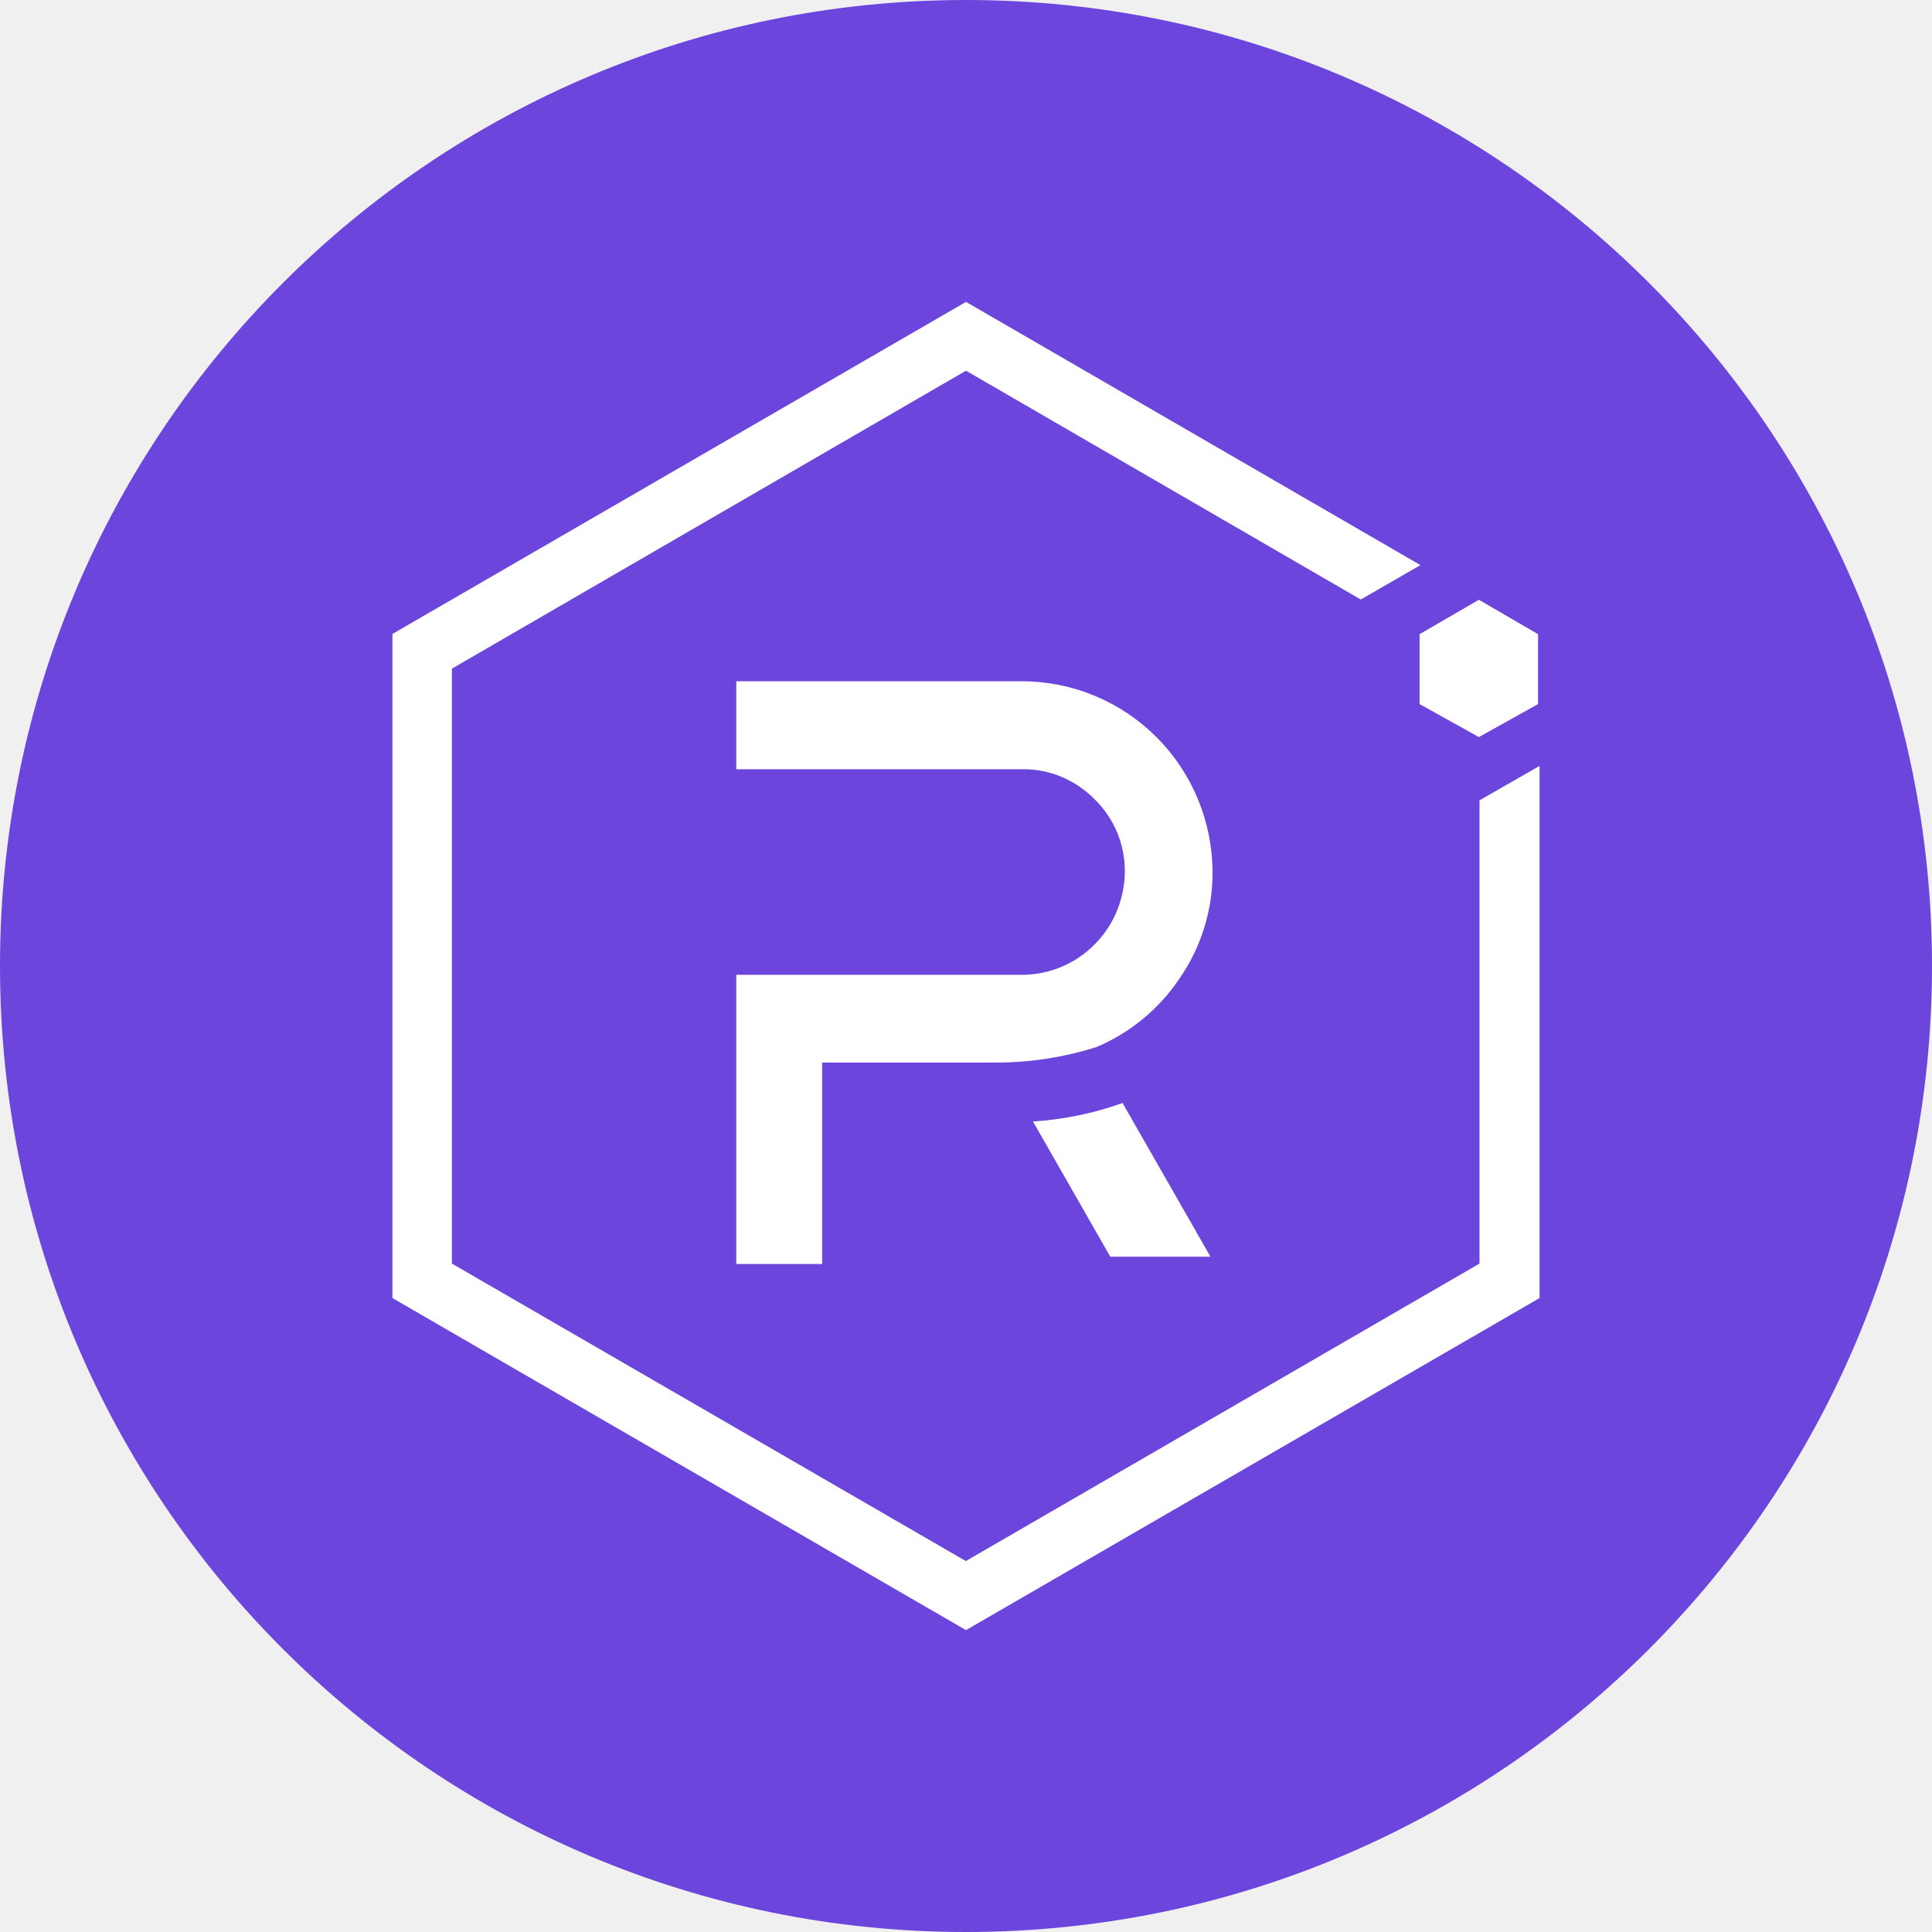
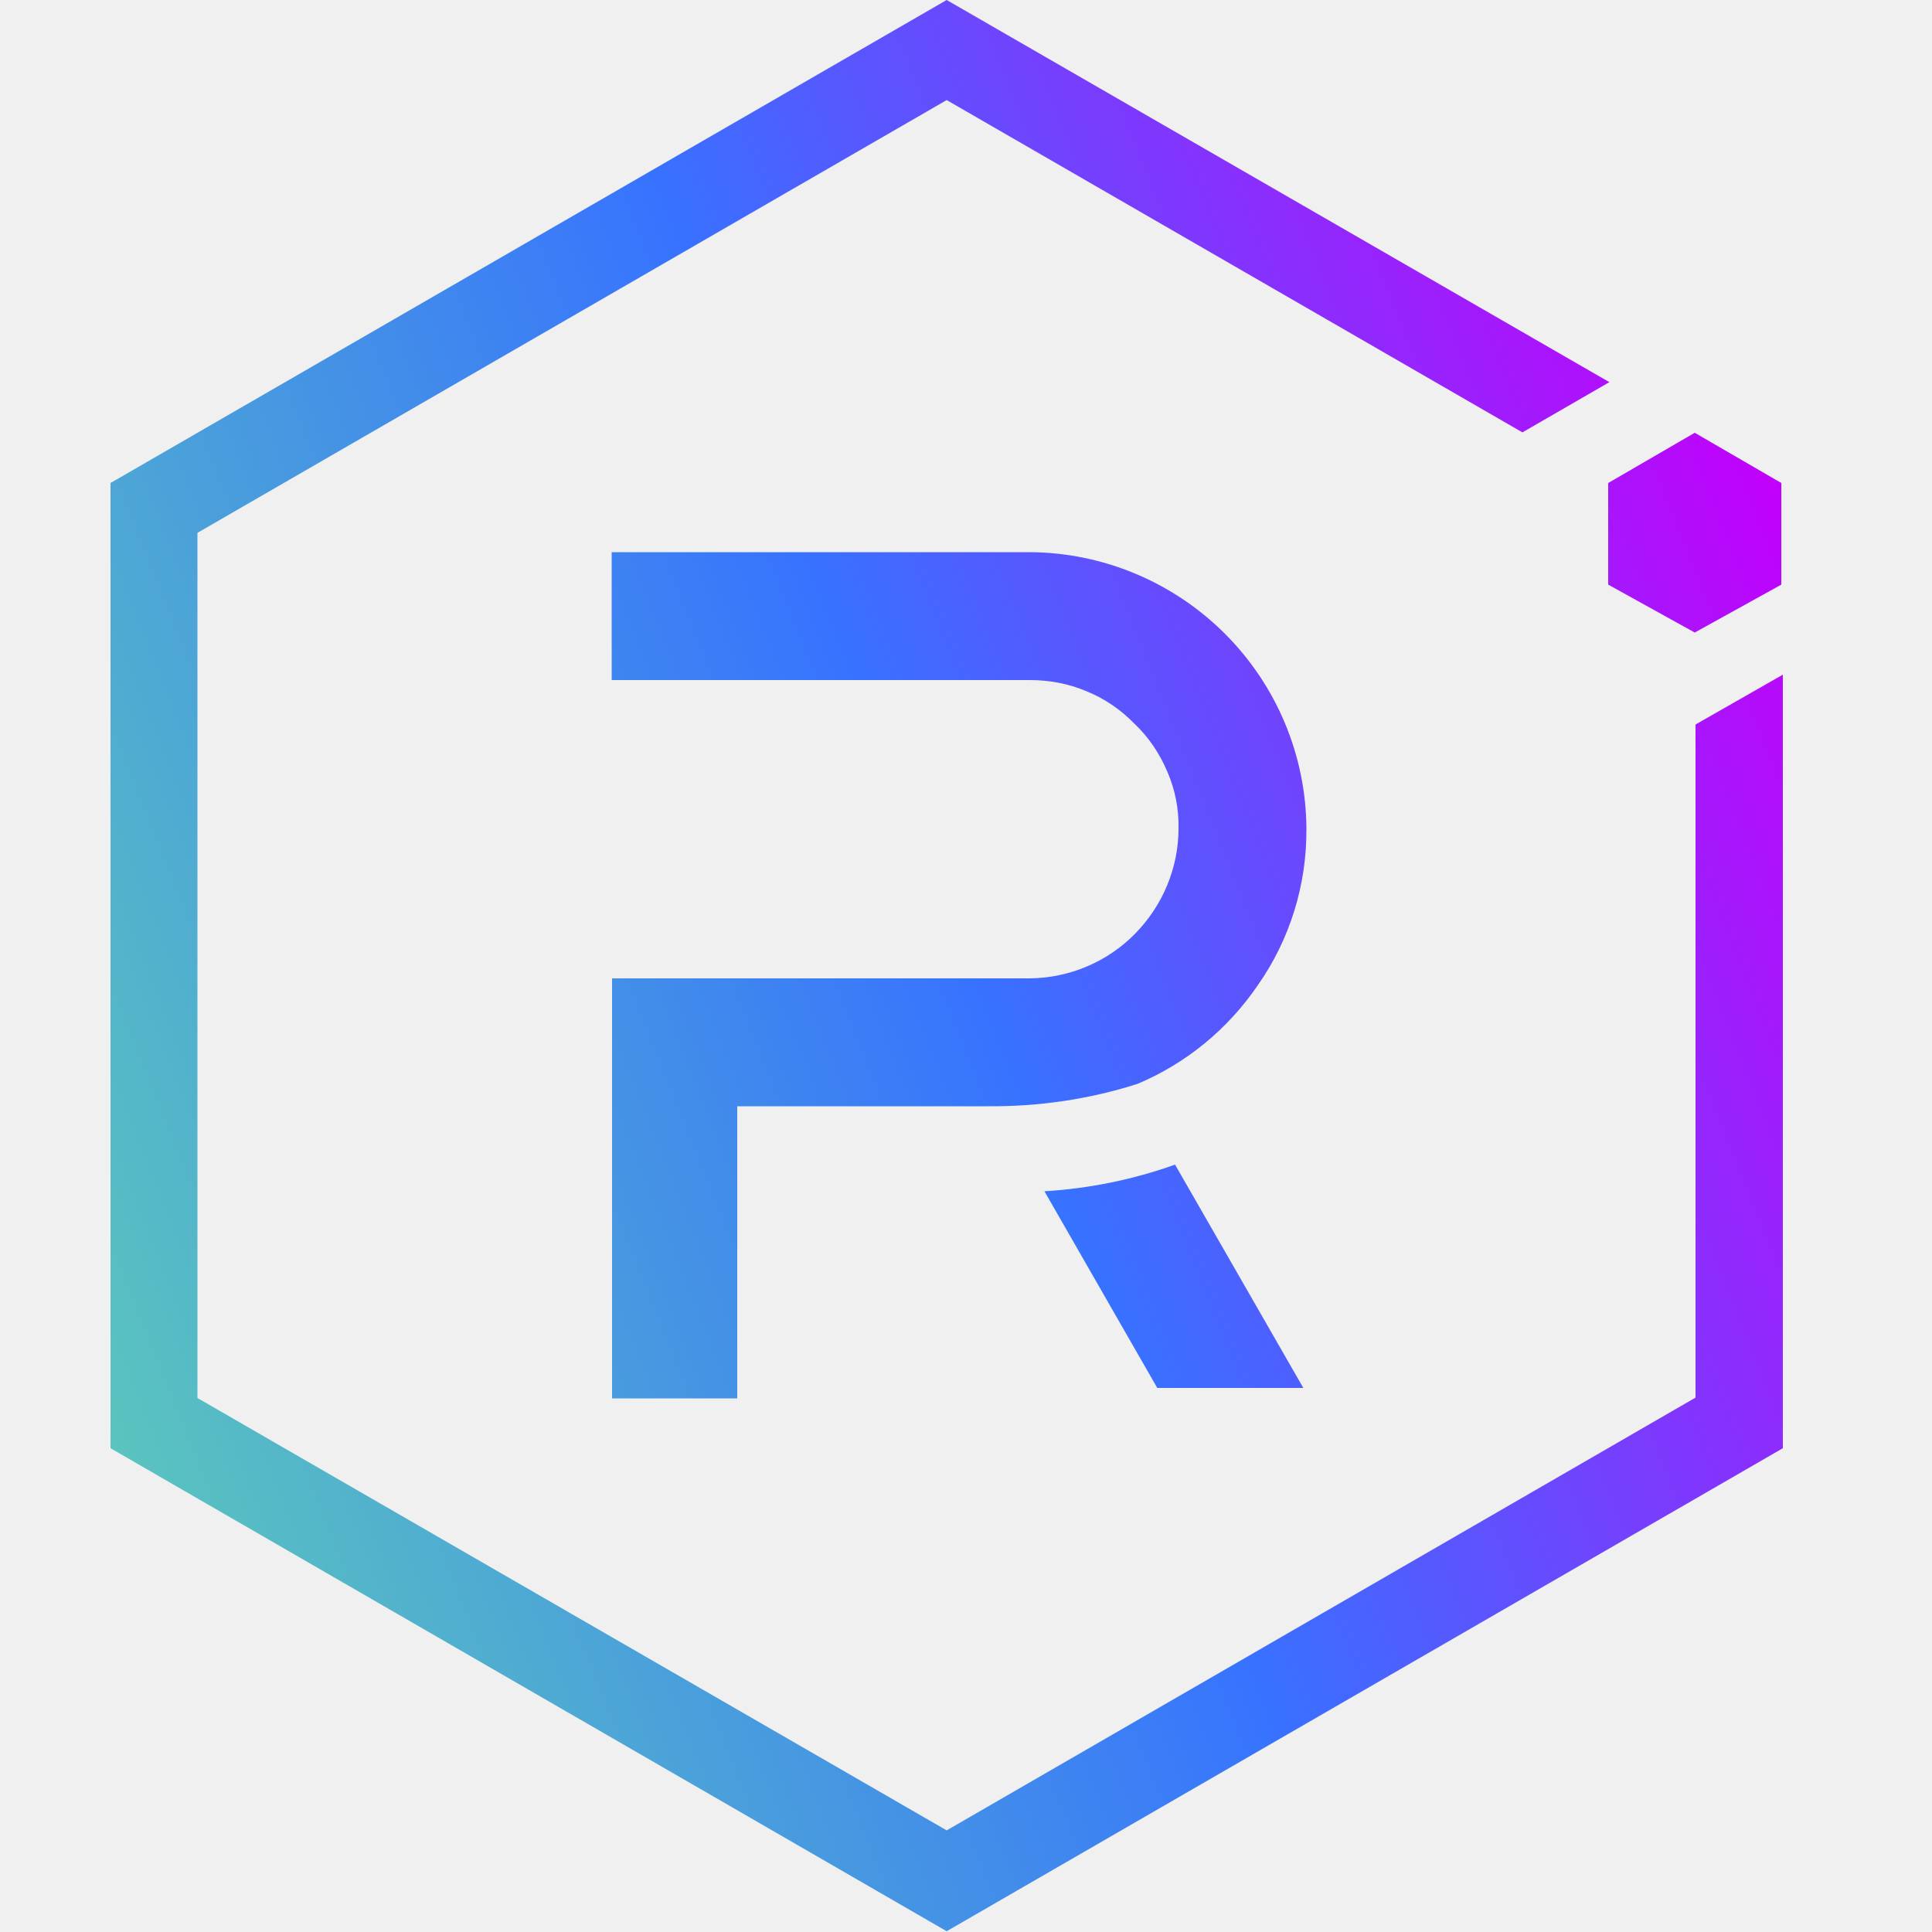
- <svg xmlns="http://www.w3.org/2000/svg" width="32" height="32" viewBox="0 0 32 32">
-   <g fill="none">
-     <circle fill="#6C45DC" cx="16" cy="16" r="16" />
-     <g fill="#FFF">
-       <path d="M24.505 13.256v7.673l-8.508 4.927-8.512-4.927v-9.854L16 6.14l6.539 3.79.988-.57L16 5l-9.5 5.5v11L16 27l9.5-5.5v-8.814z" />
-       <path d="M13.617 20.936h-1.422v-4.79h4.745a1.693 1.693 0 001.195-.508c.317-.32.492-.753.496-1.203a1.657 1.657 0 00-.5-1.196 1.682 1.682 0 00-.544-.37 1.6 1.6 0 00-.647-.128h-4.745v-1.457h4.748c.83.004 1.63.34 2.214.928.59.59.92 1.388.927 2.223a3.08 3.08 0 01-.555 1.783c-.337.498-.812.89-1.367 1.124a5.485 5.485 0 01-1.697.257h-2.848v3.337zm6.433-.121h-1.66l-1.281-2.24a5.359 5.359 0 001.484-.306l1.456 2.546zm3.463-9.153l.982.546.98-.546v-1.158l-.98-.57-.982.57z" />
-     </g>
-   </g>
+ <svg xmlns="http://www.w3.org/2000/svg" version="1.1" id="ray" x="0px" y="0px" viewBox="0 0 500 500" style="enable-background:new 0 0 500 500;" xml:space="preserve">
+   <style type="text/css">
+ 	.st0{fill:url(#SVGID_1_);}
+ 	.st1{fill:url(#SVGID_2_);}
+ 	.st2{fill:url(#SVGID_3_);}
+ 	.st3{fill:url(#SVGID_4_);}
+ </style>
+   <linearGradient id="SVGID_1_" gradientUnits="userSpaceOnUse" x1="474.269" y1="342.817" x2="15.369" y2="159.304" gradientTransform="matrix(1 0 0 -1 0 501)">
+     <stop offset="0" style="stop-color:#C200FB" />
+     <stop offset="0.49" style="stop-color:#3772FF" />
+     <stop offset="0.49" style="stop-color:#3773FE" />
+     <stop offset="1" style="stop-color:#5AC4BE" />
+   </linearGradient>
+   <path class="st0" d="M438.8,187.5v174.2L245,473.7L51.1,361.8V137.9L245,25.9l149,86l22.5-13L245,0L28.6,125v249.8l216.4,125  l216.4-125V174.6L438.8,187.5z" />
+   <linearGradient id="SVGID_2_" gradientUnits="userSpaceOnUse" x1="465.41" y1="364.971" x2="6.51" y2="181.458" gradientTransform="matrix(1 0 0 -1 0 501)">
+     <stop offset="0" style="stop-color:#C200FB" />
+     <stop offset="0.49" style="stop-color:#3772FF" />
+     <stop offset="0.49" style="stop-color:#3773FE" />
+     <stop offset="1" style="stop-color:#5AC4BE" />
+   </linearGradient>
+   <path class="st1" d="M190.8,361.9h-32.4V253.2h108.1c10.2-0.1,20-4.2,27.2-11.5c7.2-7.3,11.3-17.1,11.3-27.3  c0.1-5.1-0.9-10.1-2.9-14.7c-2-4.7-4.8-8.9-8.5-12.4c-3.5-3.6-7.7-6.5-12.4-8.4c-4.7-2-9.7-2.9-14.7-2.9H158.3v-33.1h108.2  c18.9,0.1,37.1,7.7,50.5,21.1c13.4,13.4,21,31.5,21.1,50.5c0.1,14.5-4.3,28.7-12.6,40.5c-7.7,11.3-18.5,20.2-31.1,25.5  c-12.5,4-25.6,5.9-38.7,5.8h-64.9L190.8,361.9z" />
+   <linearGradient id="SVGID_3_" gradientUnits="userSpaceOnUse" x1="511.296" y1="250.226" x2="52.396" y2="66.713" gradientTransform="matrix(1 0 0 -1 0 501)">
+     <stop offset="0" style="stop-color:#C200FB" />
+     <stop offset="0.49" style="stop-color:#3772FF" />
+     <stop offset="0.49" style="stop-color:#3773FE" />
+     <stop offset="1" style="stop-color:#5AC4BE" />
+   </linearGradient>
+   <path class="st2" d="M337.3,359.2h-37.8l-29.2-50.9c11.5-0.7,22.9-3,33.8-6.9L337.3,359.2z" />
+   <linearGradient id="SVGID_4_" gradientUnits="userSpaceOnUse" x1="462.338" y1="372.559" x2="3.438" y2="189.046" gradientTransform="matrix(1 0 0 -1 0 501)">
+     <stop offset="0" style="stop-color:#C200FB" />
+     <stop offset="0.49" style="stop-color:#3772FF" />
+     <stop offset="0.49" style="stop-color:#3773FE" />
+     <stop offset="1" style="stop-color:#5AC4BE" />
+   </linearGradient>
+   <path class="st3" d="M416.2,151.3l22.4,12.4l22.4-12.4v-26.3l-22.4-13l-22.4,13V151.3z" />
</svg>
